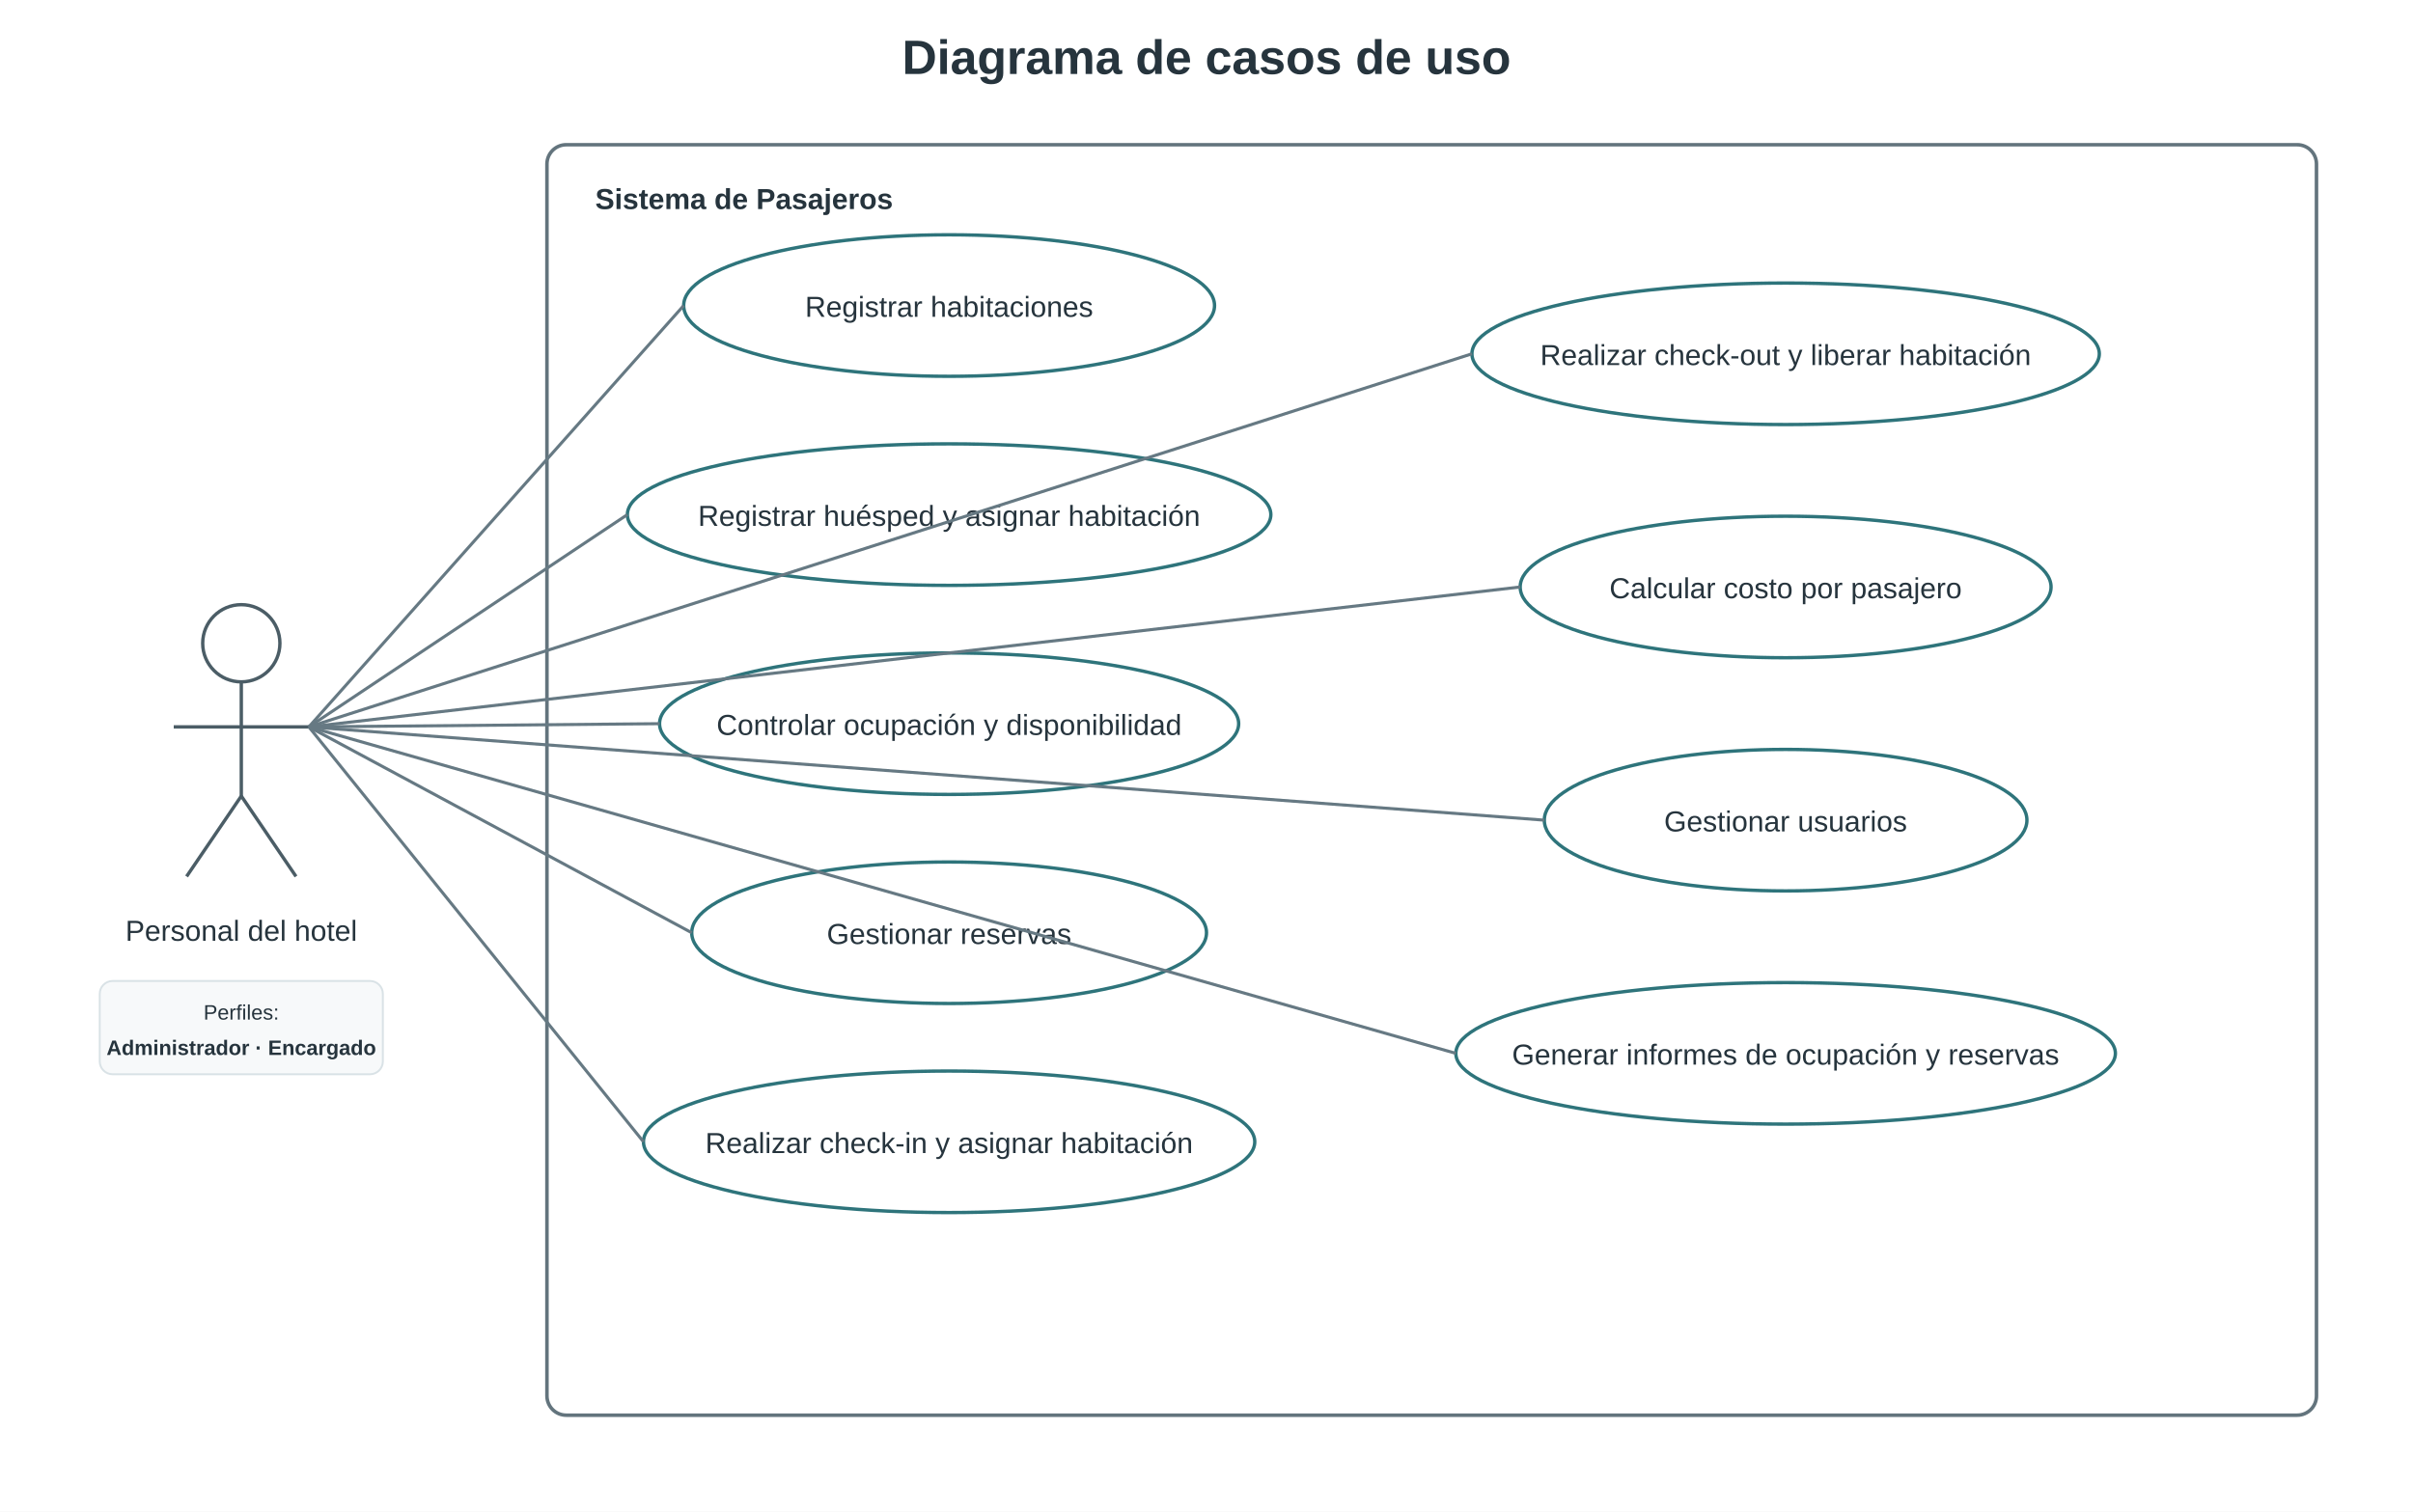
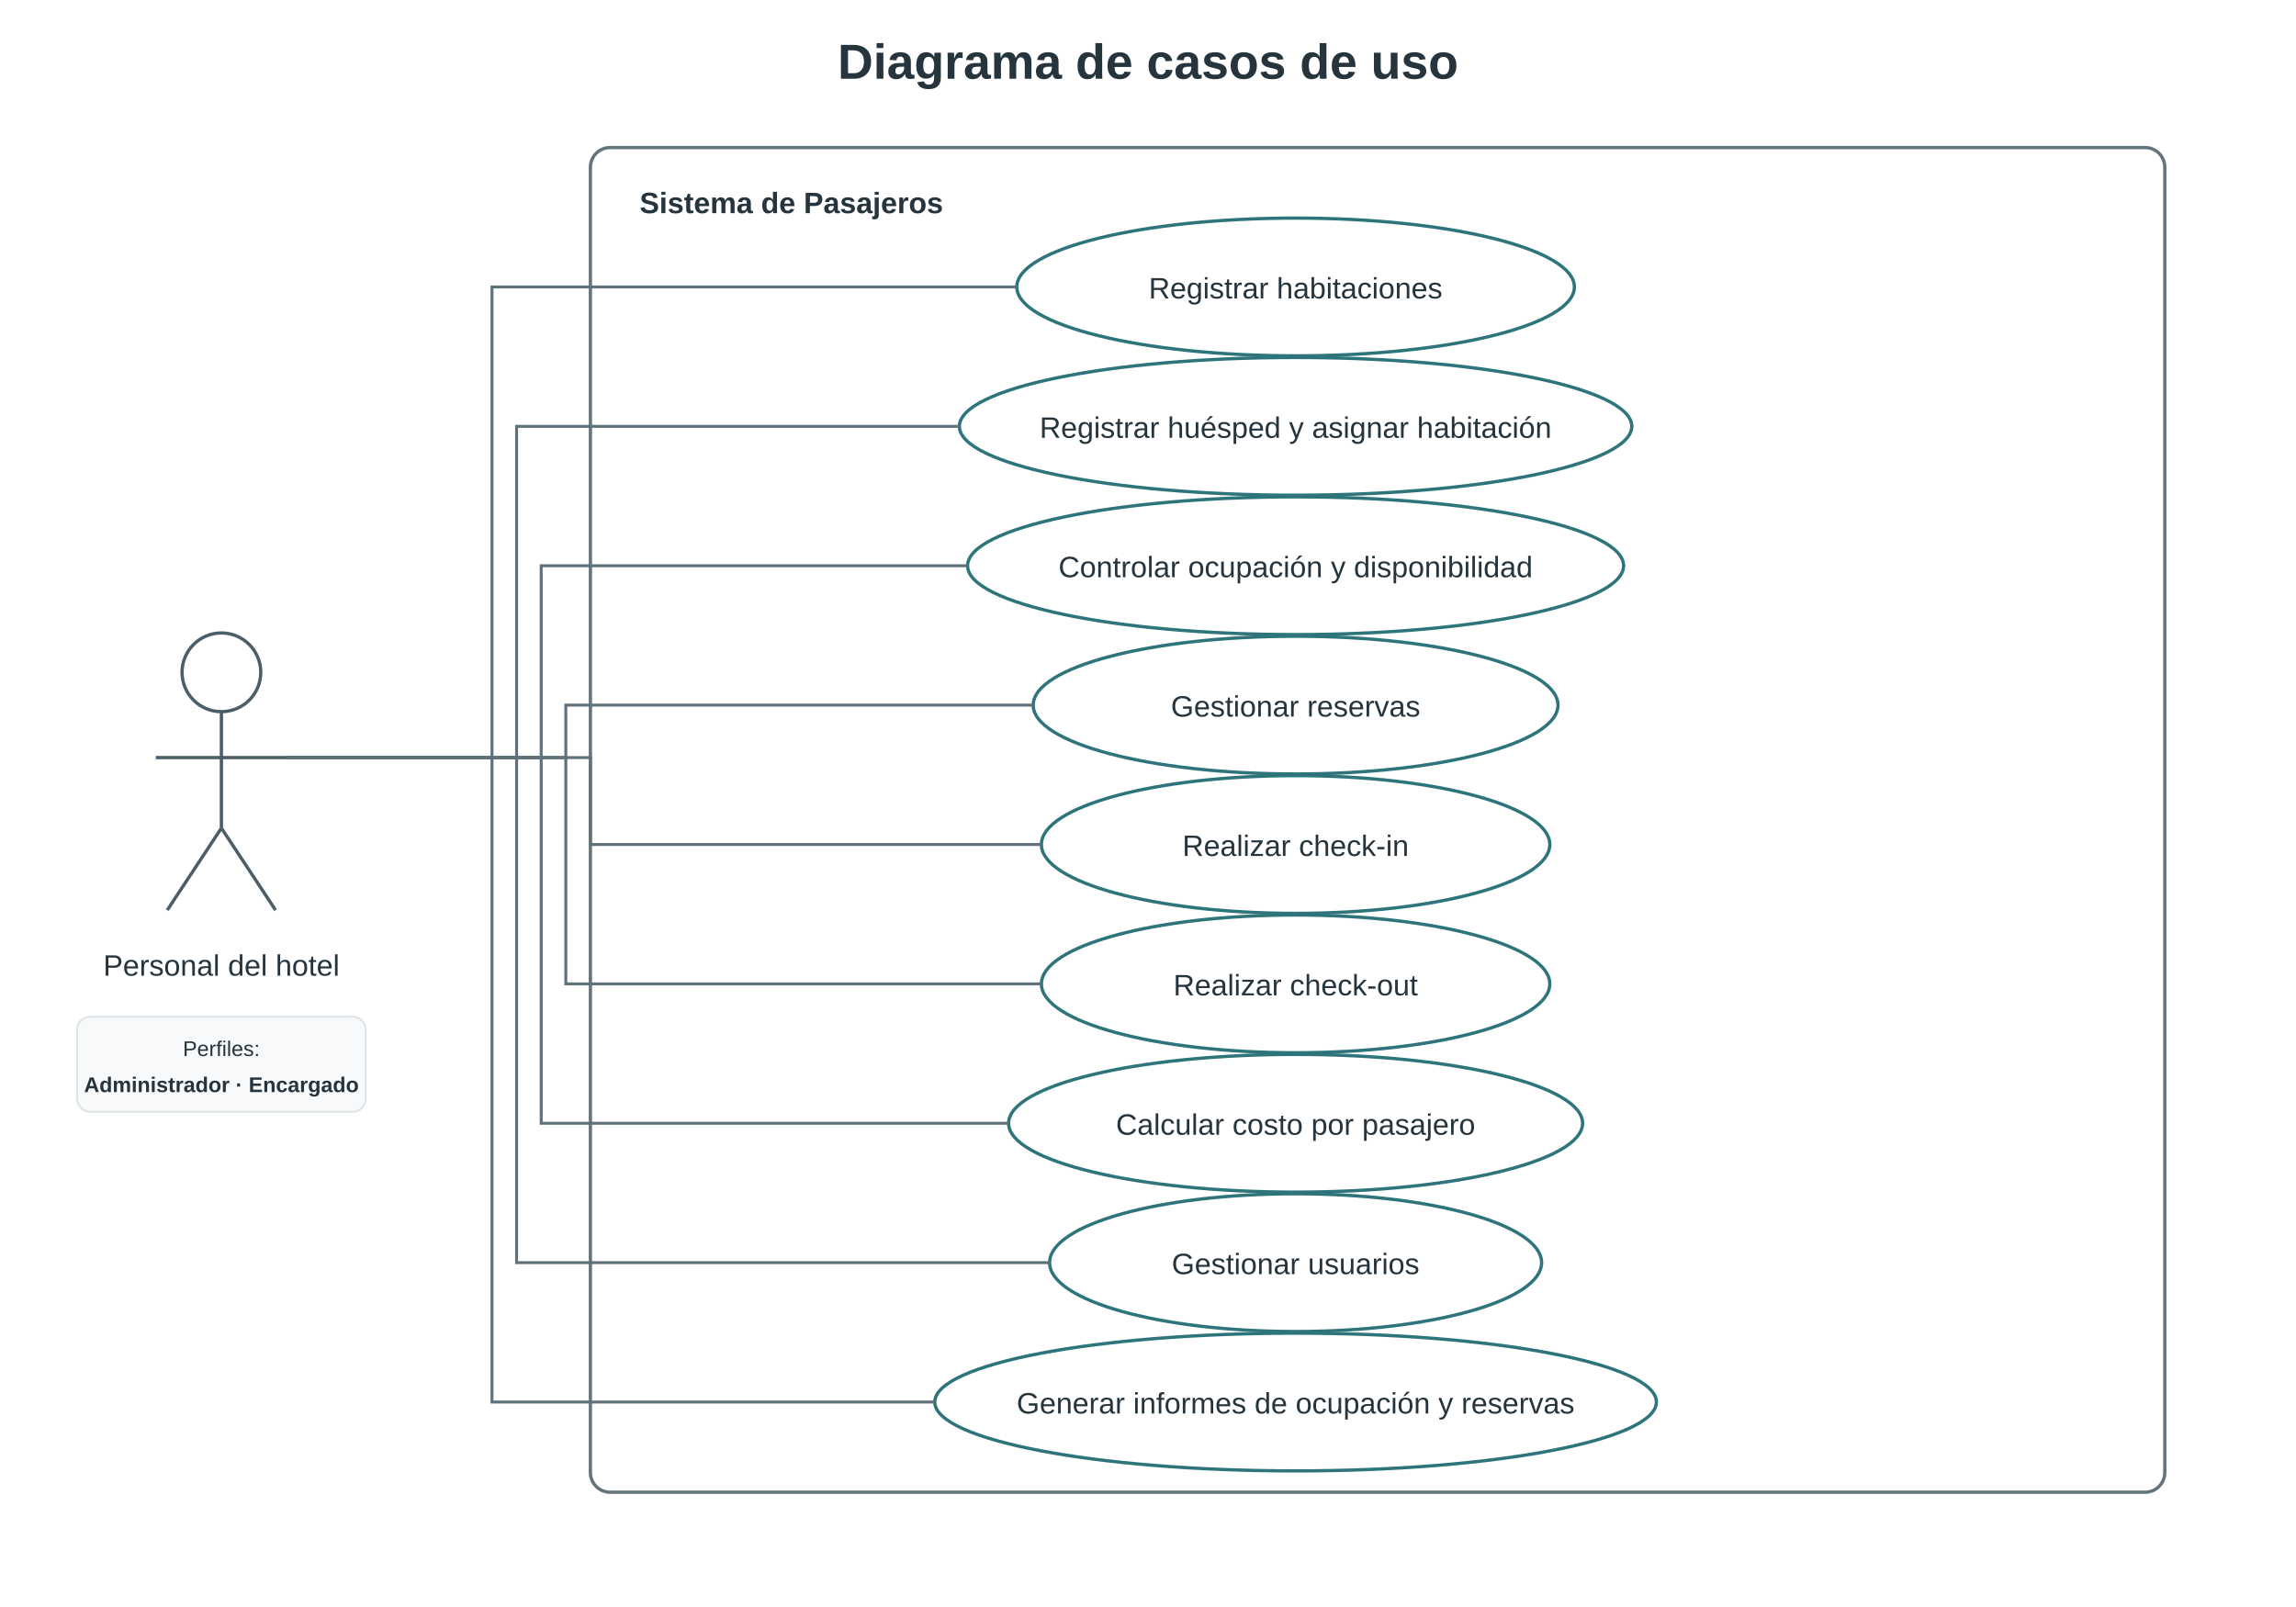
- <svg xmlns="http://www.w3.org/2000/svg" width="1500" height="940" viewBox="0 0 1500 940">
+ <svg xmlns="http://www.w3.org/2000/svg" width="1400" height="980" viewBox="0 0 1400 980">
  <defs>
    <style>
.t{font-family:Arial,sans-serif;fill:#26343d}.title{font-size:30px;font-weight:700}.label{font-size:18px}.small{font-size:13px}
- .sys{fill:#fff;stroke:#63747d;stroke-width:2.2}.uc{fill:#fff;stroke:#2e747b;stroke-width:2.1}
- .actor{stroke:#4b5d66;stroke-width:2.1;fill:none}.assoc{stroke:#667983;stroke-width:1.9;fill:none}.role{fill:#f7f9fa;stroke:#d9e2e6;stroke-width:1.2}
+ .sys{fill:#fff;stroke:#63747d;stroke-width:2}.uc{fill:#fff;stroke:#2e747b;stroke-width:2}
+ .actor{stroke:#4b5d66;stroke-width:2;fill:none}.assoc{stroke:#5f727b;stroke-width:1.8;fill:none}
+ .note{fill:#f7f9fa;stroke:#dbe3e7;stroke-width:1.1}
</style>
  </defs>
-   <rect width="1500" height="940" fill="#fff" />
-   <text x="750" y="46" text-anchor="middle" class="t title">Diagrama de casos de uso</text>
-   <rect x="340" y="90" width="1100" height="790" rx="12" class="sys" />
-   <text x="370" y="130" class="t label" font-weight="700">Sistema de Pasajeros</text>
-   <circle cx="150" cy="400" r="24" class="actor" />
-   <line x1="150" y1="424" x2="150" y2="495" class="actor" />
-   <line x1="108" y1="452" x2="192" y2="452" class="actor" />
-   <line x1="150" y1="495" x2="116" y2="545" class="actor" />
-   <line x1="150" y1="495" x2="184" y2="545" class="actor" />
-   <text x="150" y="585" text-anchor="middle" class="t label">Personal del hotel</text>
-   <rect x="62" y="610" width="176" height="58" rx="8" class="role" />
-   <text x="150" y="634" text-anchor="middle" class="t small">Perfiles:</text>
-   <text x="150" y="656" text-anchor="middle" class="t small" font-weight="700">Administrador · Encargado</text>
-   <ellipse cx="590" cy="190" rx="165" ry="44" class="uc" />
-   <text x="590" y="197" text-anchor="middle" class="t label">Registrar habitaciones</text>
-   <ellipse cx="590" cy="320" rx="200" ry="44" class="uc" />
-   <text x="590" y="327" text-anchor="middle" class="t label">Registrar huésped y asignar habitación</text>
-   <ellipse cx="590" cy="450" rx="180" ry="44" class="uc" />
-   <text x="590" y="457" text-anchor="middle" class="t label">Controlar ocupación y disponibilidad</text>
-   <ellipse cx="590" cy="580" rx="160" ry="44" class="uc" />
-   <text x="590" y="587" text-anchor="middle" class="t label">Gestionar reservas</text>
-   <ellipse cx="590" cy="710" rx="190" ry="44" class="uc" />
-   <text x="590" y="717" text-anchor="middle" class="t label">Realizar check-in y asignar habitación</text>
-   <ellipse cx="1110" cy="220" rx="195" ry="44" class="uc" />
-   <text x="1110" y="227" text-anchor="middle" class="t label">Realizar check-out y liberar habitación</text>
-   <ellipse cx="1110" cy="365" rx="165" ry="44" class="uc" />
-   <text x="1110" y="372" text-anchor="middle" class="t label">Calcular costo por pasajero</text>
-   <ellipse cx="1110" cy="510" rx="150" ry="44" class="uc" />
-   <text x="1110" y="517" text-anchor="middle" class="t label">Gestionar usuarios</text>
-   <ellipse cx="1110" cy="655" rx="205" ry="44" class="uc" />
-   <text x="1110" y="662" text-anchor="middle" class="t label">Generar informes de ocupación y reservas</text>
-   <line x1="192" y1="452" x2="425" y2="190" class="assoc" />
-   <line x1="192" y1="452" x2="390" y2="320" class="assoc" />
-   <line x1="192" y1="452" x2="410" y2="450" class="assoc" />
-   <line x1="192" y1="452" x2="430" y2="580" class="assoc" />
-   <line x1="192" y1="452" x2="400" y2="710" class="assoc" />
-   <line x1="192" y1="452" x2="915" y2="220" class="assoc" />
-   <line x1="192" y1="452" x2="945" y2="365" class="assoc" />
-   <line x1="192" y1="452" x2="960" y2="510" class="assoc" />
-   <line x1="192" y1="452" x2="905" y2="655" class="assoc" />
+   <rect width="1400" height="980" fill="#fff" />
+   <text x="700" y="48" text-anchor="middle" class="t title">Diagrama de casos de uso</text>
+   <rect x="360" y="90" width="960" height="820" rx="12" class="sys" />
+   <text x="390" y="130" class="t label" font-weight="700">Sistema de Pasajeros</text>
+   <circle cx="135" cy="410" r="24" class="actor" />
+   <line x1="135" y1="434" x2="135" y2="505" class="actor" />
+   <line x1="95" y1="462" x2="175" y2="462" class="actor" />
+   <line x1="135" y1="505" x2="102" y2="555" class="actor" />
+   <line x1="135" y1="505" x2="168" y2="555" class="actor" />
+   <text x="135" y="595" text-anchor="middle" class="t label">Personal del hotel</text>
+   <rect x="47" y="620" width="176" height="58" rx="8" class="note" />
+   <text x="135" y="644" text-anchor="middle" class="t small">Perfiles:</text>
+   <text x="135" y="666" text-anchor="middle" class="t small" font-weight="700">Administrador · Encargado</text>
+   <ellipse cx="790" cy="175" rx="170" ry="42" class="uc" />
+   <text x="790" y="182" text-anchor="middle" class="t label">Registrar habitaciones</text>
+   <ellipse cx="790" cy="260" rx="205" ry="42" class="uc" />
+   <text x="790" y="267" text-anchor="middle" class="t label">Registrar huésped y asignar habitación</text>
+   <ellipse cx="790" cy="345" rx="200" ry="42" class="uc" />
+   <text x="790" y="352" text-anchor="middle" class="t label">Controlar ocupación y disponibilidad</text>
+   <ellipse cx="790" cy="430" rx="160" ry="42" class="uc" />
+   <text x="790" y="437" text-anchor="middle" class="t label">Gestionar reservas</text>
+   <ellipse cx="790" cy="515" rx="155" ry="42" class="uc" />
+   <text x="790" y="522" text-anchor="middle" class="t label">Realizar check-in</text>
+   <ellipse cx="790" cy="600" rx="155" ry="42" class="uc" />
+   <text x="790" y="607" text-anchor="middle" class="t label">Realizar check-out</text>
+   <ellipse cx="790" cy="685" rx="175" ry="42" class="uc" />
+   <text x="790" y="692" text-anchor="middle" class="t label">Calcular costo por pasajero</text>
+   <ellipse cx="790" cy="770" rx="150" ry="42" class="uc" />
+   <text x="790" y="777" text-anchor="middle" class="t label">Gestionar usuarios</text>
+   <ellipse cx="790" cy="855" rx="220" ry="42" class="uc" />
+   <text x="790" y="862" text-anchor="middle" class="t label">Generar informes de ocupación y reservas</text>
+   <path d="M175 462 H300 V175 H620" class="assoc" />
+   <path d="M175 462 H315 V260 H585" class="assoc" />
+   <path d="M175 462 H330 V345 H590" class="assoc" />
+   <path d="M175 462 H345 V430 H630" class="assoc" />
+   <path d="M175 462 H360 V515 H635" class="assoc" />
+   <path d="M175 462 H345 V600 H635" class="assoc" />
+   <path d="M175 462 H330 V685 H615" class="assoc" />
+   <path d="M175 462 H315 V770 H640" class="assoc" />
+   <path d="M175 462 H300 V855 H570" class="assoc" />
</svg>
